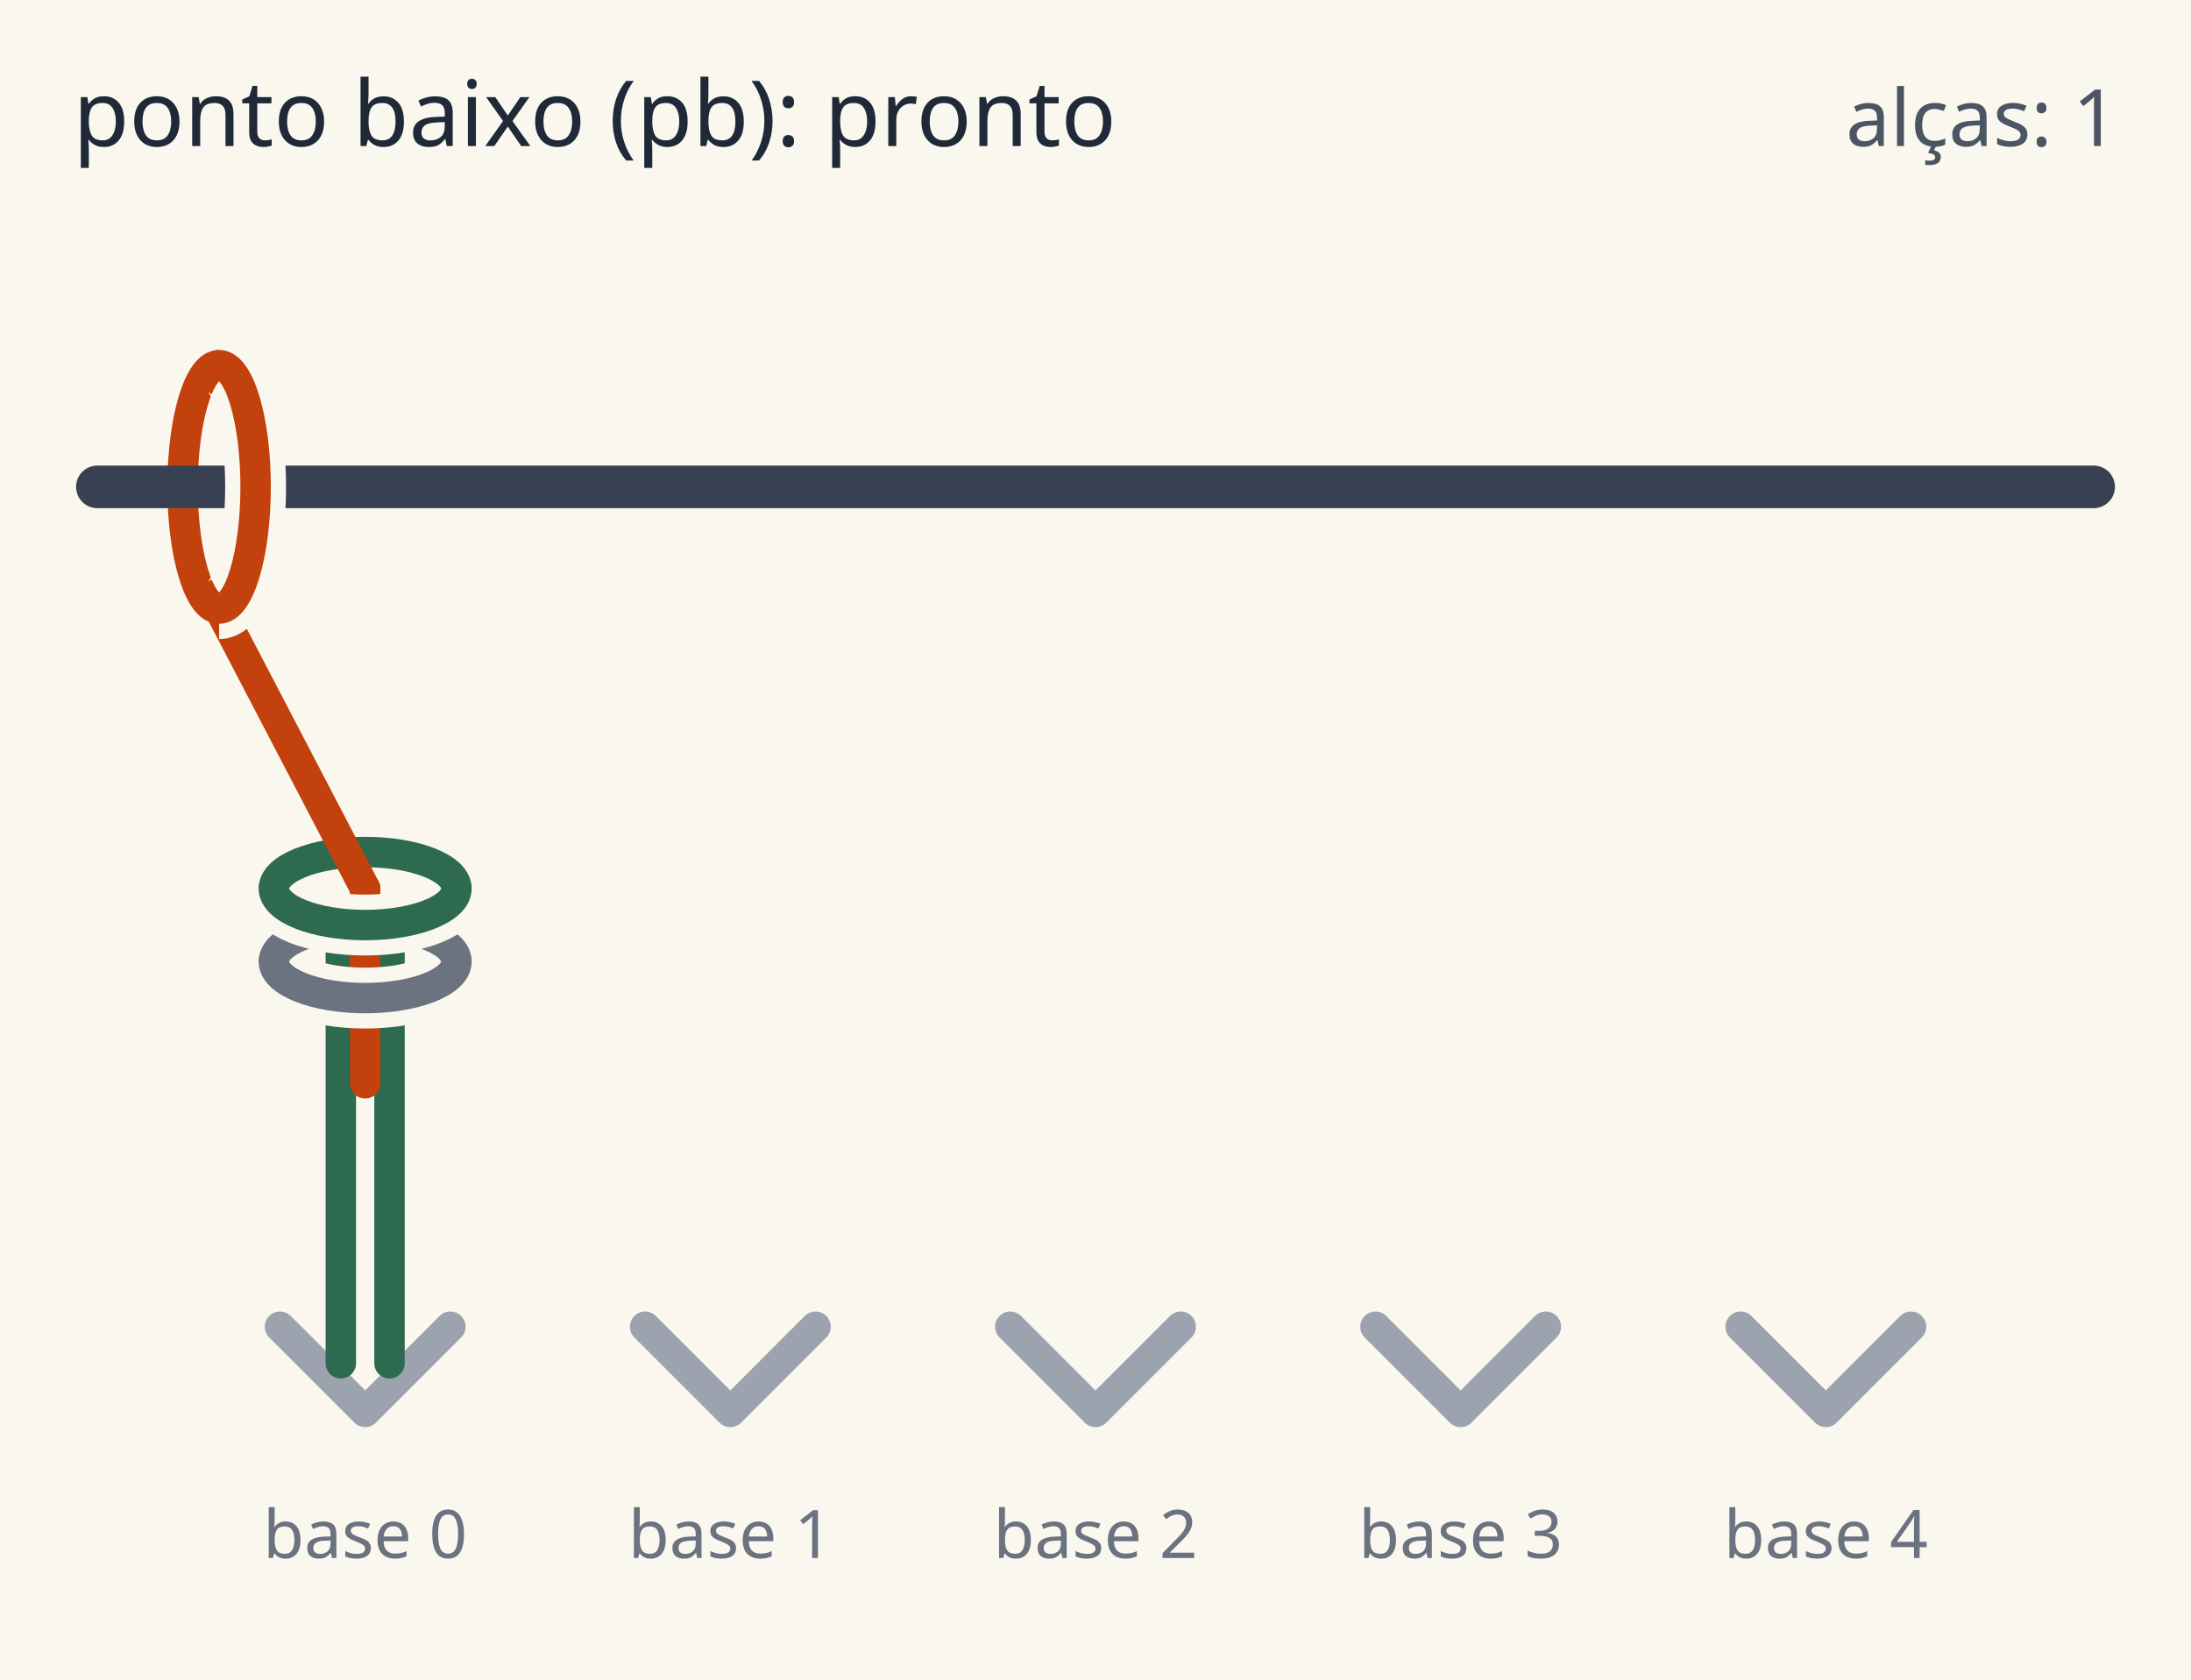
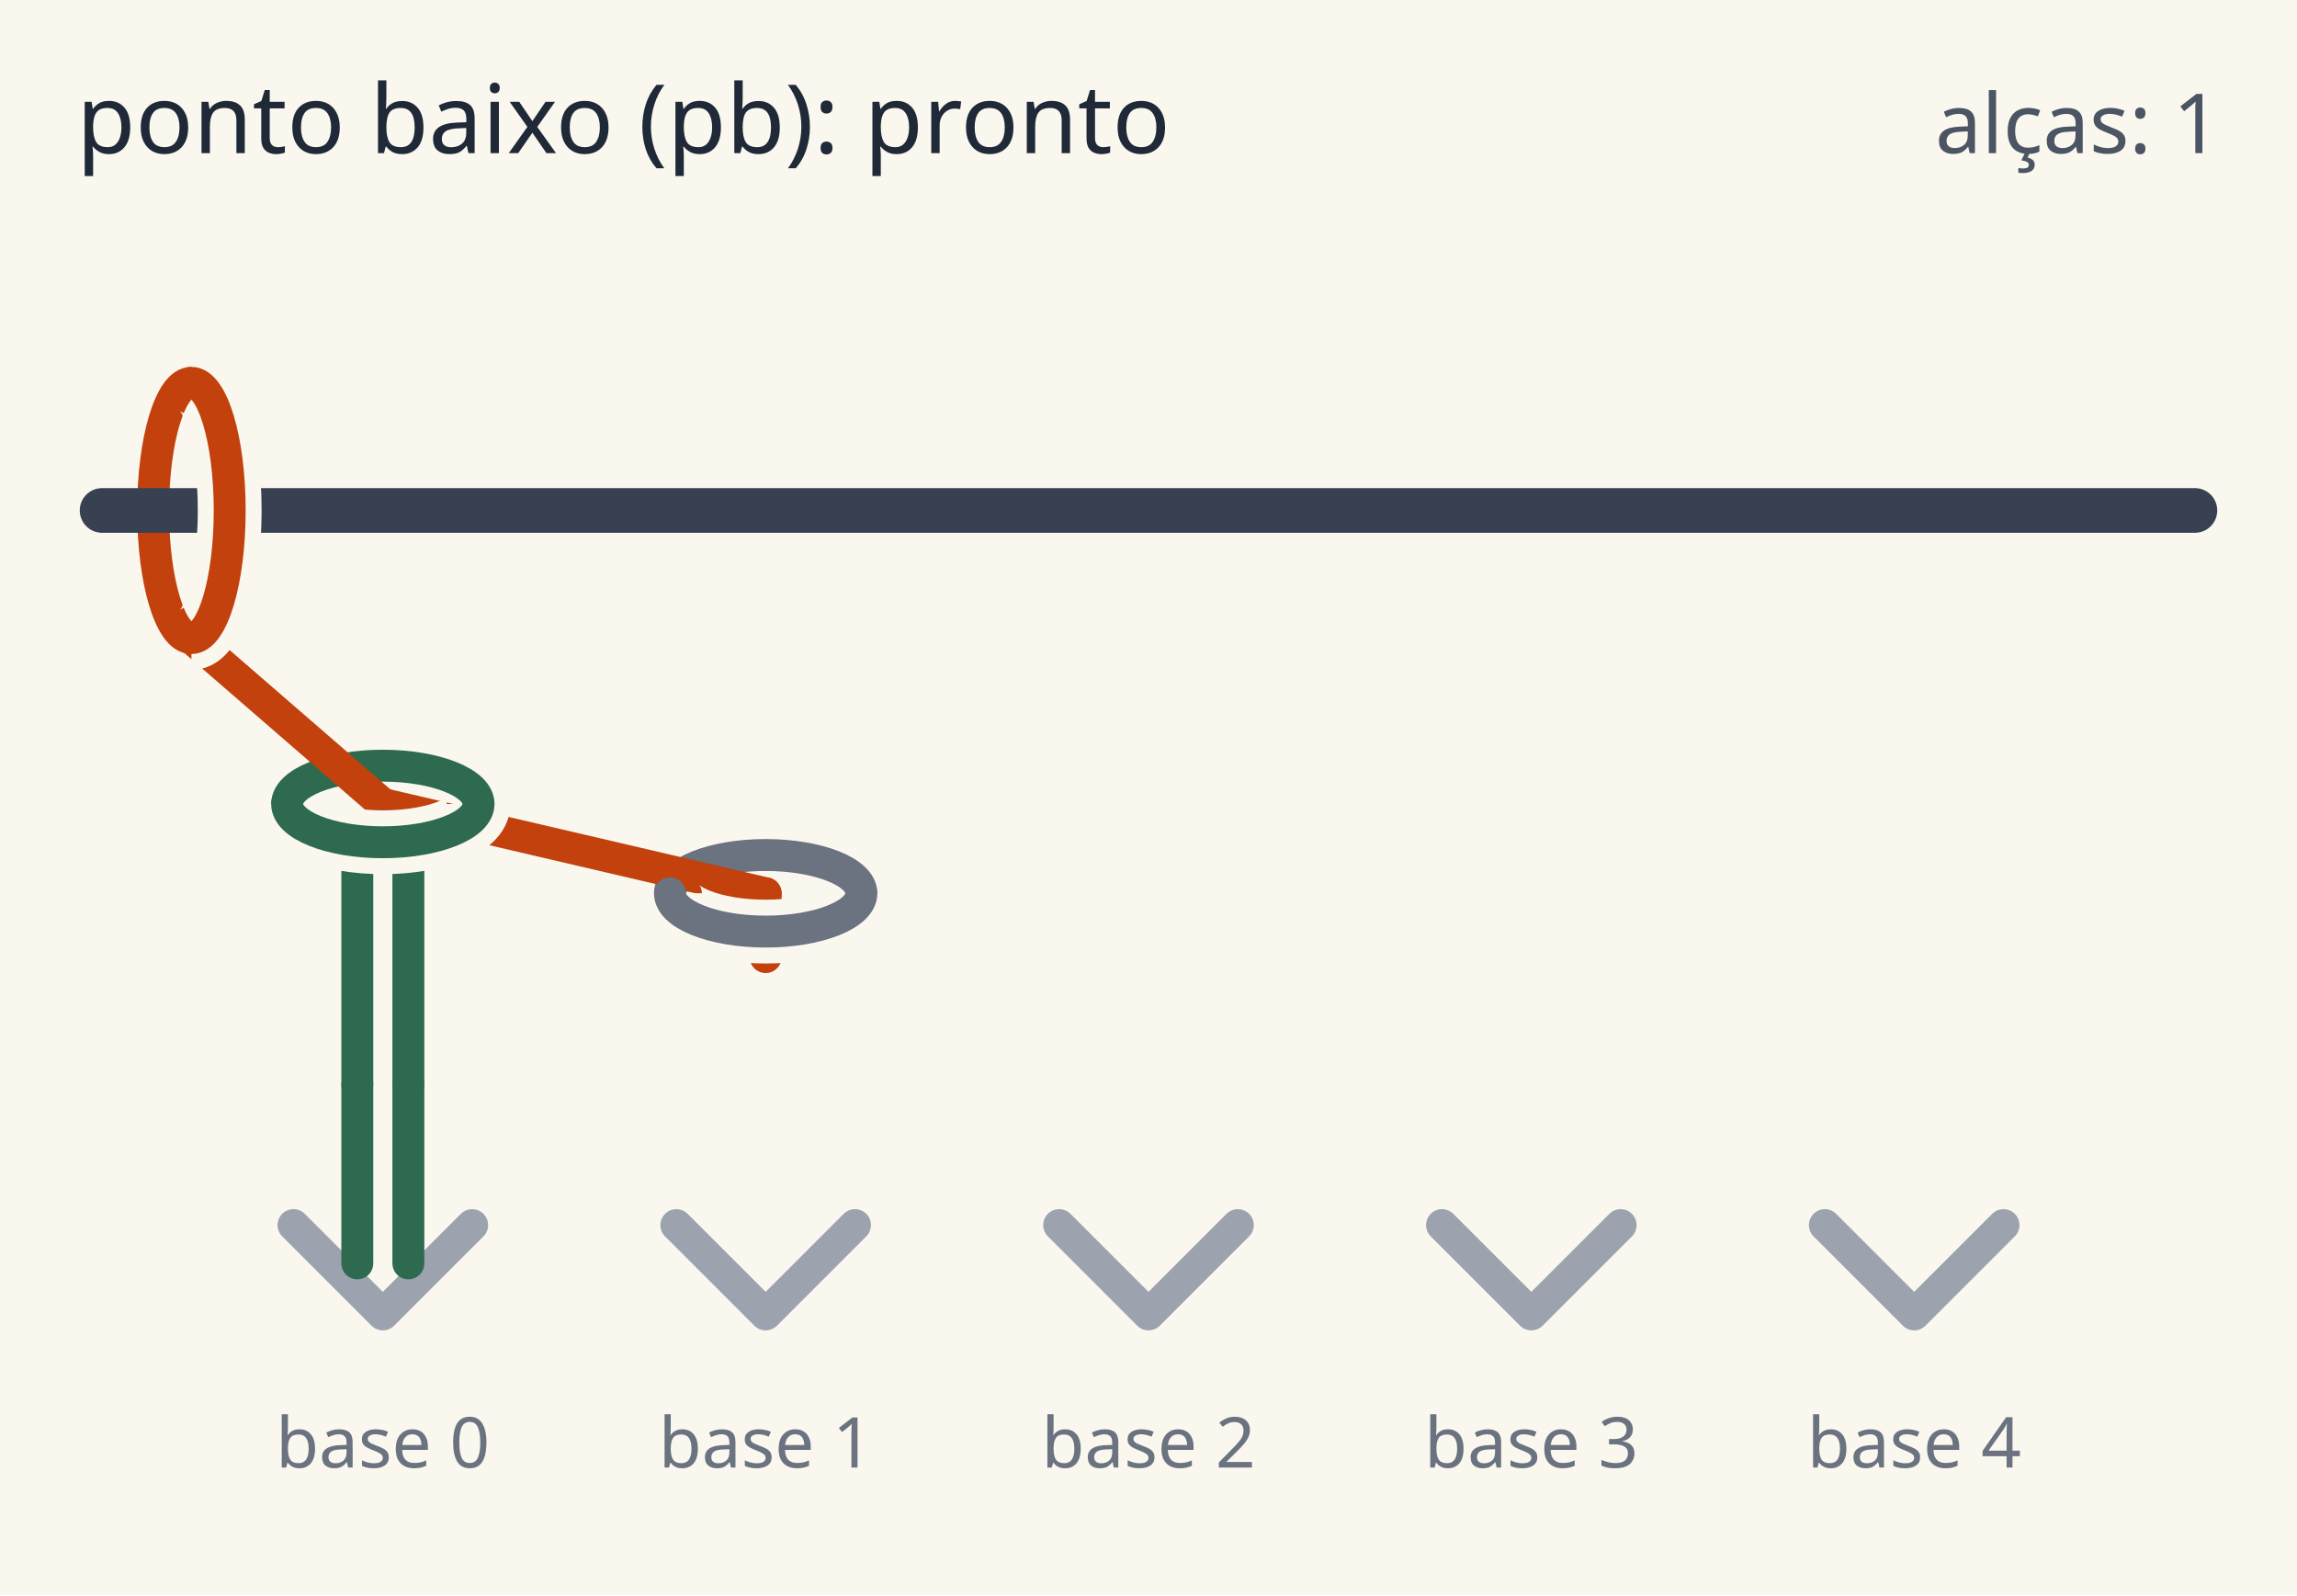
- <svg xmlns="http://www.w3.org/2000/svg" viewBox="0 0 360.0 276.0" width="360.0" height="276.0" font-family="sans-serif">
+ <svg xmlns="http://www.w3.org/2000/svg" viewBox="0 0 360.0 250.0" width="360.0" height="250.0" font-family="sans-serif">
  <rect width="100%" height="100%" fill="#faf7ef" />
  <text x="12" y="24" font-size="15" fill="#1f2937">ponto baixo (pb): pronto</text>
  <text x="348.0" y="24" font-size="13" text-anchor="end" fill="#4b5563">alças: 1</text>
-   <path data-base-top="0" d="M 46.0 218.0 L 60.0 232.0 L 74.0 218.0" fill="none" stroke="#9ca3af" stroke-width="5" stroke-linecap="round" stroke-linejoin="round" />
-   <text x="60.0" y="256.0" font-size="11" text-anchor="middle" fill="#6b7280">base 0</text>
-   <path data-base-top="1" d="M 106.0 218.0 L 120.0 232.0 L 134.0 218.0" fill="none" stroke="#9ca3af" stroke-width="5" stroke-linecap="round" stroke-linejoin="round" />
-   <text x="120.0" y="256.0" font-size="11" text-anchor="middle" fill="#6b7280">base 1</text>
-   <path data-base-top="2" d="M 166.0 218.0 L 180.0 232.0 L 194.0 218.0" fill="none" stroke="#9ca3af" stroke-width="5" stroke-linecap="round" stroke-linejoin="round" />
-   <text x="180.0" y="256.0" font-size="11" text-anchor="middle" fill="#6b7280">base 2</text>
-   <path data-base-top="3" d="M 226.0 218.0 L 240.0 232.0 L 254.0 218.0" fill="none" stroke="#9ca3af" stroke-width="5" stroke-linecap="round" stroke-linejoin="round" />
-   <text x="240.0" y="256.0" font-size="11" text-anchor="middle" fill="#6b7280">base 3</text>
-   <path data-base-top="4" d="M 286.0 218.0 L 300.0 232.0 L 314.0 218.0" fill="none" stroke="#9ca3af" stroke-width="5" stroke-linecap="round" stroke-linejoin="round" />
-   <text x="300.0" y="256.0" font-size="11" text-anchor="middle" fill="#6b7280">base 4</text>
-   <line data-leg="1" data-base="0" data-side="l" x1="56.0" y1="152.0" x2="56.0" y2="224.0" stroke="#2d6a4f" stroke-width="5" stroke-linecap="round" />
-   <line data-leg="1" data-base="0" data-side="r" x1="64.0" y1="152.0" x2="64.0" y2="224.0" stroke="#2d6a4f" stroke-width="5" stroke-linecap="round" />
-   <path data-loop="0" data-kind="initial" data-on-hook="0" data-part="back" d="M 45.0 158.0 A 15 6 0 0 1 75.0 158.0" fill="none" stroke="#6b7280" stroke-width="5" stroke-linecap="round" />
-   <path data-loop="1" data-kind="pulled" data-on-hook="0" data-part="back" d="M 45.0 146.0 A 15 6 0 0 1 75.0 146.0" fill="none" stroke="#2d6a4f" stroke-width="5" stroke-linecap="round" />
-   <path data-loop="2" data-kind="yo" data-on-hook="1" data-part="back" d="M 36.0 60.0 A 6 20 0 0 0 36.0 100.0" fill="none" stroke="#c2410c" stroke-width="5" stroke-linecap="round" />
+   <path data-base-top="0" d="M 46.0 192.0 L 60.0 206.0 L 74.0 192.0" fill="none" stroke="#9ca3af" stroke-width="5" stroke-linecap="round" stroke-linejoin="round" />
+   <text x="60.0" y="230.0" font-size="11" text-anchor="middle" fill="#6b7280">base 0</text>
+   <path data-base-top="1" d="M 106.0 192.0 L 120.0 206.0 L 134.0 192.0" fill="none" stroke="#9ca3af" stroke-width="5" stroke-linecap="round" stroke-linejoin="round" />
+   <text x="120.0" y="230.0" font-size="11" text-anchor="middle" fill="#6b7280">base 1</text>
+   <path data-base-top="2" d="M 166.0 192.0 L 180.0 206.0 L 194.0 192.0" fill="none" stroke="#9ca3af" stroke-width="5" stroke-linecap="round" stroke-linejoin="round" />
+   <text x="180.0" y="230.0" font-size="11" text-anchor="middle" fill="#6b7280">base 2</text>
+   <path data-base-top="3" d="M 226.0 192.0 L 240.0 206.0 L 254.0 192.0" fill="none" stroke="#9ca3af" stroke-width="5" stroke-linecap="round" stroke-linejoin="round" />
+   <text x="240.0" y="230.0" font-size="11" text-anchor="middle" fill="#6b7280">base 3</text>
+   <path data-base-top="4" d="M 286.0 192.0 L 300.0 206.0 L 314.0 192.0" fill="none" stroke="#9ca3af" stroke-width="5" stroke-linecap="round" stroke-linejoin="round" />
+   <text x="300.0" y="230.0" font-size="11" text-anchor="middle" fill="#6b7280">base 4</text>
+   <line data-leg="1" data-base="0" data-side="l" data-seg="v" x1="56.0" y1="132.0" x2="56.0" y2="170.0" stroke="#2d6a4f" stroke-width="5" stroke-linecap="round" />
+   <line data-leg="1" data-base="0" data-side="l" data-seg="d" x1="56.0" y1="170.0" x2="56.0" y2="198.0" stroke="#2d6a4f" stroke-width="5" stroke-linecap="round" />
+   <line data-leg="1" data-base="0" data-side="r" data-seg="v" x1="64.0" y1="132.0" x2="64.0" y2="170.0" stroke="#2d6a4f" stroke-width="5" stroke-linecap="round" />
+   <line data-leg="1" data-base="0" data-side="r" data-seg="d" x1="64.0" y1="170.0" x2="64.0" y2="198.0" stroke="#2d6a4f" stroke-width="5" stroke-linecap="round" />
+   <path data-loop="0" data-kind="initial" data-on-hook="0" data-part="back" d="M 105.0 140.0 A 15 6 0 0 1 135.0 140.0" fill="none" stroke="#6b7280" stroke-width="5" stroke-linecap="round" />
+   <path data-loop="1" data-kind="pulled" data-on-hook="0" data-part="back" d="M 45.0 126.0 A 15 6 0 0 1 75.0 126.0" fill="none" stroke="#2d6a4f" stroke-width="5" stroke-linecap="round" />
+   <path data-loop="2" data-kind="yo" data-on-hook="1" data-part="back" d="M 30.0 60.0 A 6 20 0 0 0 30.0 100.0" fill="none" stroke="#c2410c" stroke-width="5" stroke-linecap="round" />
  <line data-hook="1" x1="16" y1="80" x2="344.0" y2="80" stroke="#374151" stroke-width="7" stroke-linecap="round" />
-   <line data-strand="2" data-through="1" x1="36.0" y1="100.0" x2="60.0" y2="146.0" stroke="#c2410c" stroke-width="5" stroke-linecap="round" />
-   <line data-strand="2" data-through="0" x1="60.0" y1="146.0" x2="60.0" y2="158.0" stroke="#c2410c" stroke-width="5" stroke-linecap="round" />
-   <line data-strand="2" data-tail="1" x1="60.0" y1="158.0" x2="60.0" y2="178.0" stroke="#c2410c" stroke-width="5" stroke-linecap="round" />
-   <path d="M 45.0 158.0 A 15 6 0 0 0 75.0 158.0" fill="none" stroke="#faf7ef" stroke-width="10" stroke-linecap="butt" />
-   <path data-loop="0" data-kind="initial" data-on-hook="0" data-part="front" d="M 45.0 158.0 A 15 6 0 0 0 75.0 158.0" fill="none" stroke="#6b7280" stroke-width="5" stroke-linecap="round" />
-   <path d="M 45.0 146.0 A 15 6 0 0 0 75.0 146.0" fill="none" stroke="#faf7ef" stroke-width="10" stroke-linecap="butt" />
-   <path data-loop="1" data-kind="pulled" data-on-hook="0" data-part="front" d="M 45.0 146.0 A 15 6 0 0 0 75.0 146.0" fill="none" stroke="#2d6a4f" stroke-width="5" stroke-linecap="round" />
-   <path d="M 36.0 60.0 A 6 20 0 0 1 36.0 100.0" fill="none" stroke="#faf7ef" stroke-width="10" stroke-linecap="butt" />
-   <path data-loop="2" data-kind="yo" data-on-hook="1" data-part="front" d="M 36.0 60.0 A 6 20 0 0 1 36.0 100.0" fill="none" stroke="#c2410c" stroke-width="5" stroke-linecap="round" />
+   <line data-strand="2" data-draw="1" data-through="1" x1="30.0" y1="100.0" x2="60.0" y2="126.0" stroke="#c2410c" stroke-width="5" stroke-linecap="round" />
+   <line data-strand="2" data-draw="1" data-through="0" x1="60.0" y1="126.0" x2="120.0" y2="140.0" stroke="#c2410c" stroke-width="5" stroke-linecap="round" />
+   <line data-strand="2" data-draw="1" data-exit="1" x1="120.0" y1="140.0" x2="120.0" y2="150.0" stroke="#c2410c" stroke-width="5" stroke-linecap="round" />
+   <path d="M 105.0 140.0 A 15 6 0 0 0 135.0 140.0" fill="none" stroke="#faf7ef" stroke-width="10" stroke-linecap="butt" />
+   <path data-loop="0" data-kind="initial" data-on-hook="0" data-part="front" d="M 105.0 140.0 A 15 6 0 0 0 135.0 140.0" fill="none" stroke="#6b7280" stroke-width="5" stroke-linecap="round" />
+   <path d="M 45.0 126.0 A 15 6 0 0 0 75.0 126.0" fill="none" stroke="#faf7ef" stroke-width="10" stroke-linecap="butt" />
+   <path data-loop="1" data-kind="pulled" data-on-hook="0" data-part="front" d="M 45.0 126.0 A 15 6 0 0 0 75.0 126.0" fill="none" stroke="#2d6a4f" stroke-width="5" stroke-linecap="round" />
+   <path d="M 30.0 60.0 A 6 20 0 0 1 30.0 100.0" fill="none" stroke="#faf7ef" stroke-width="10" stroke-linecap="butt" />
+   <path data-loop="2" data-kind="yo" data-on-hook="1" data-part="front" d="M 30.0 60.0 A 6 20 0 0 1 30.0 100.0" fill="none" stroke="#c2410c" stroke-width="5" stroke-linecap="round" />
</svg>
